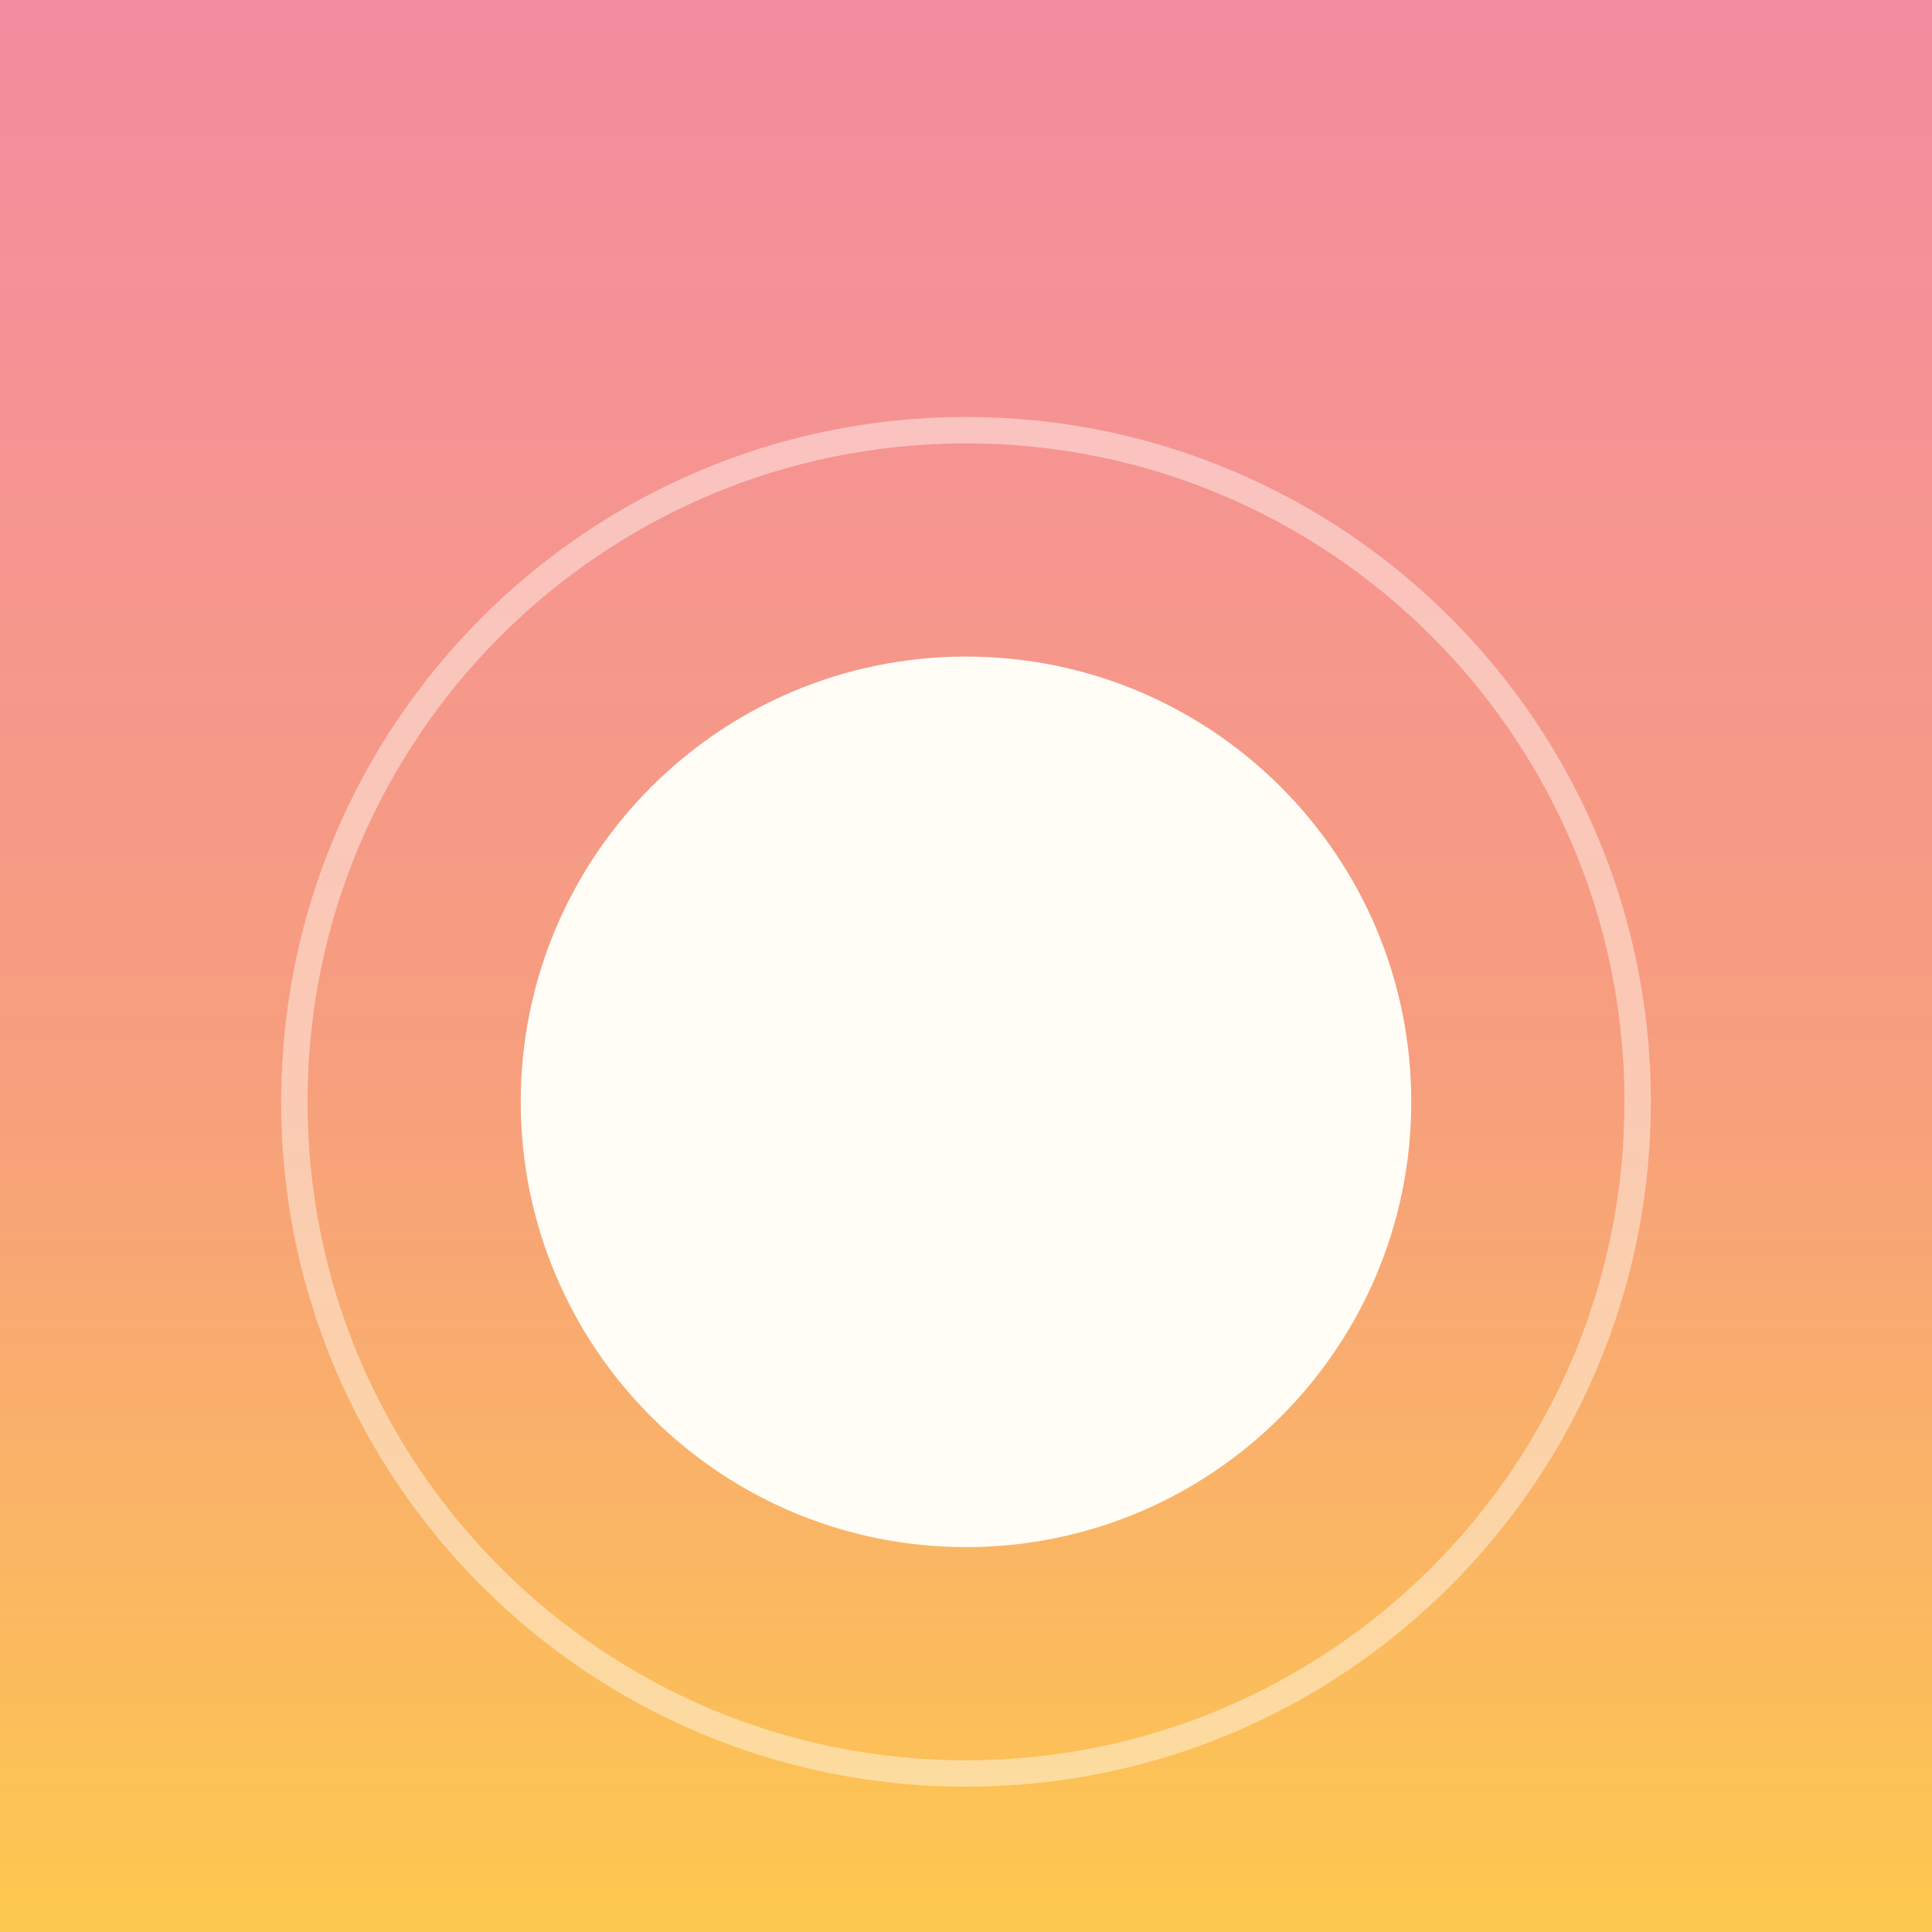
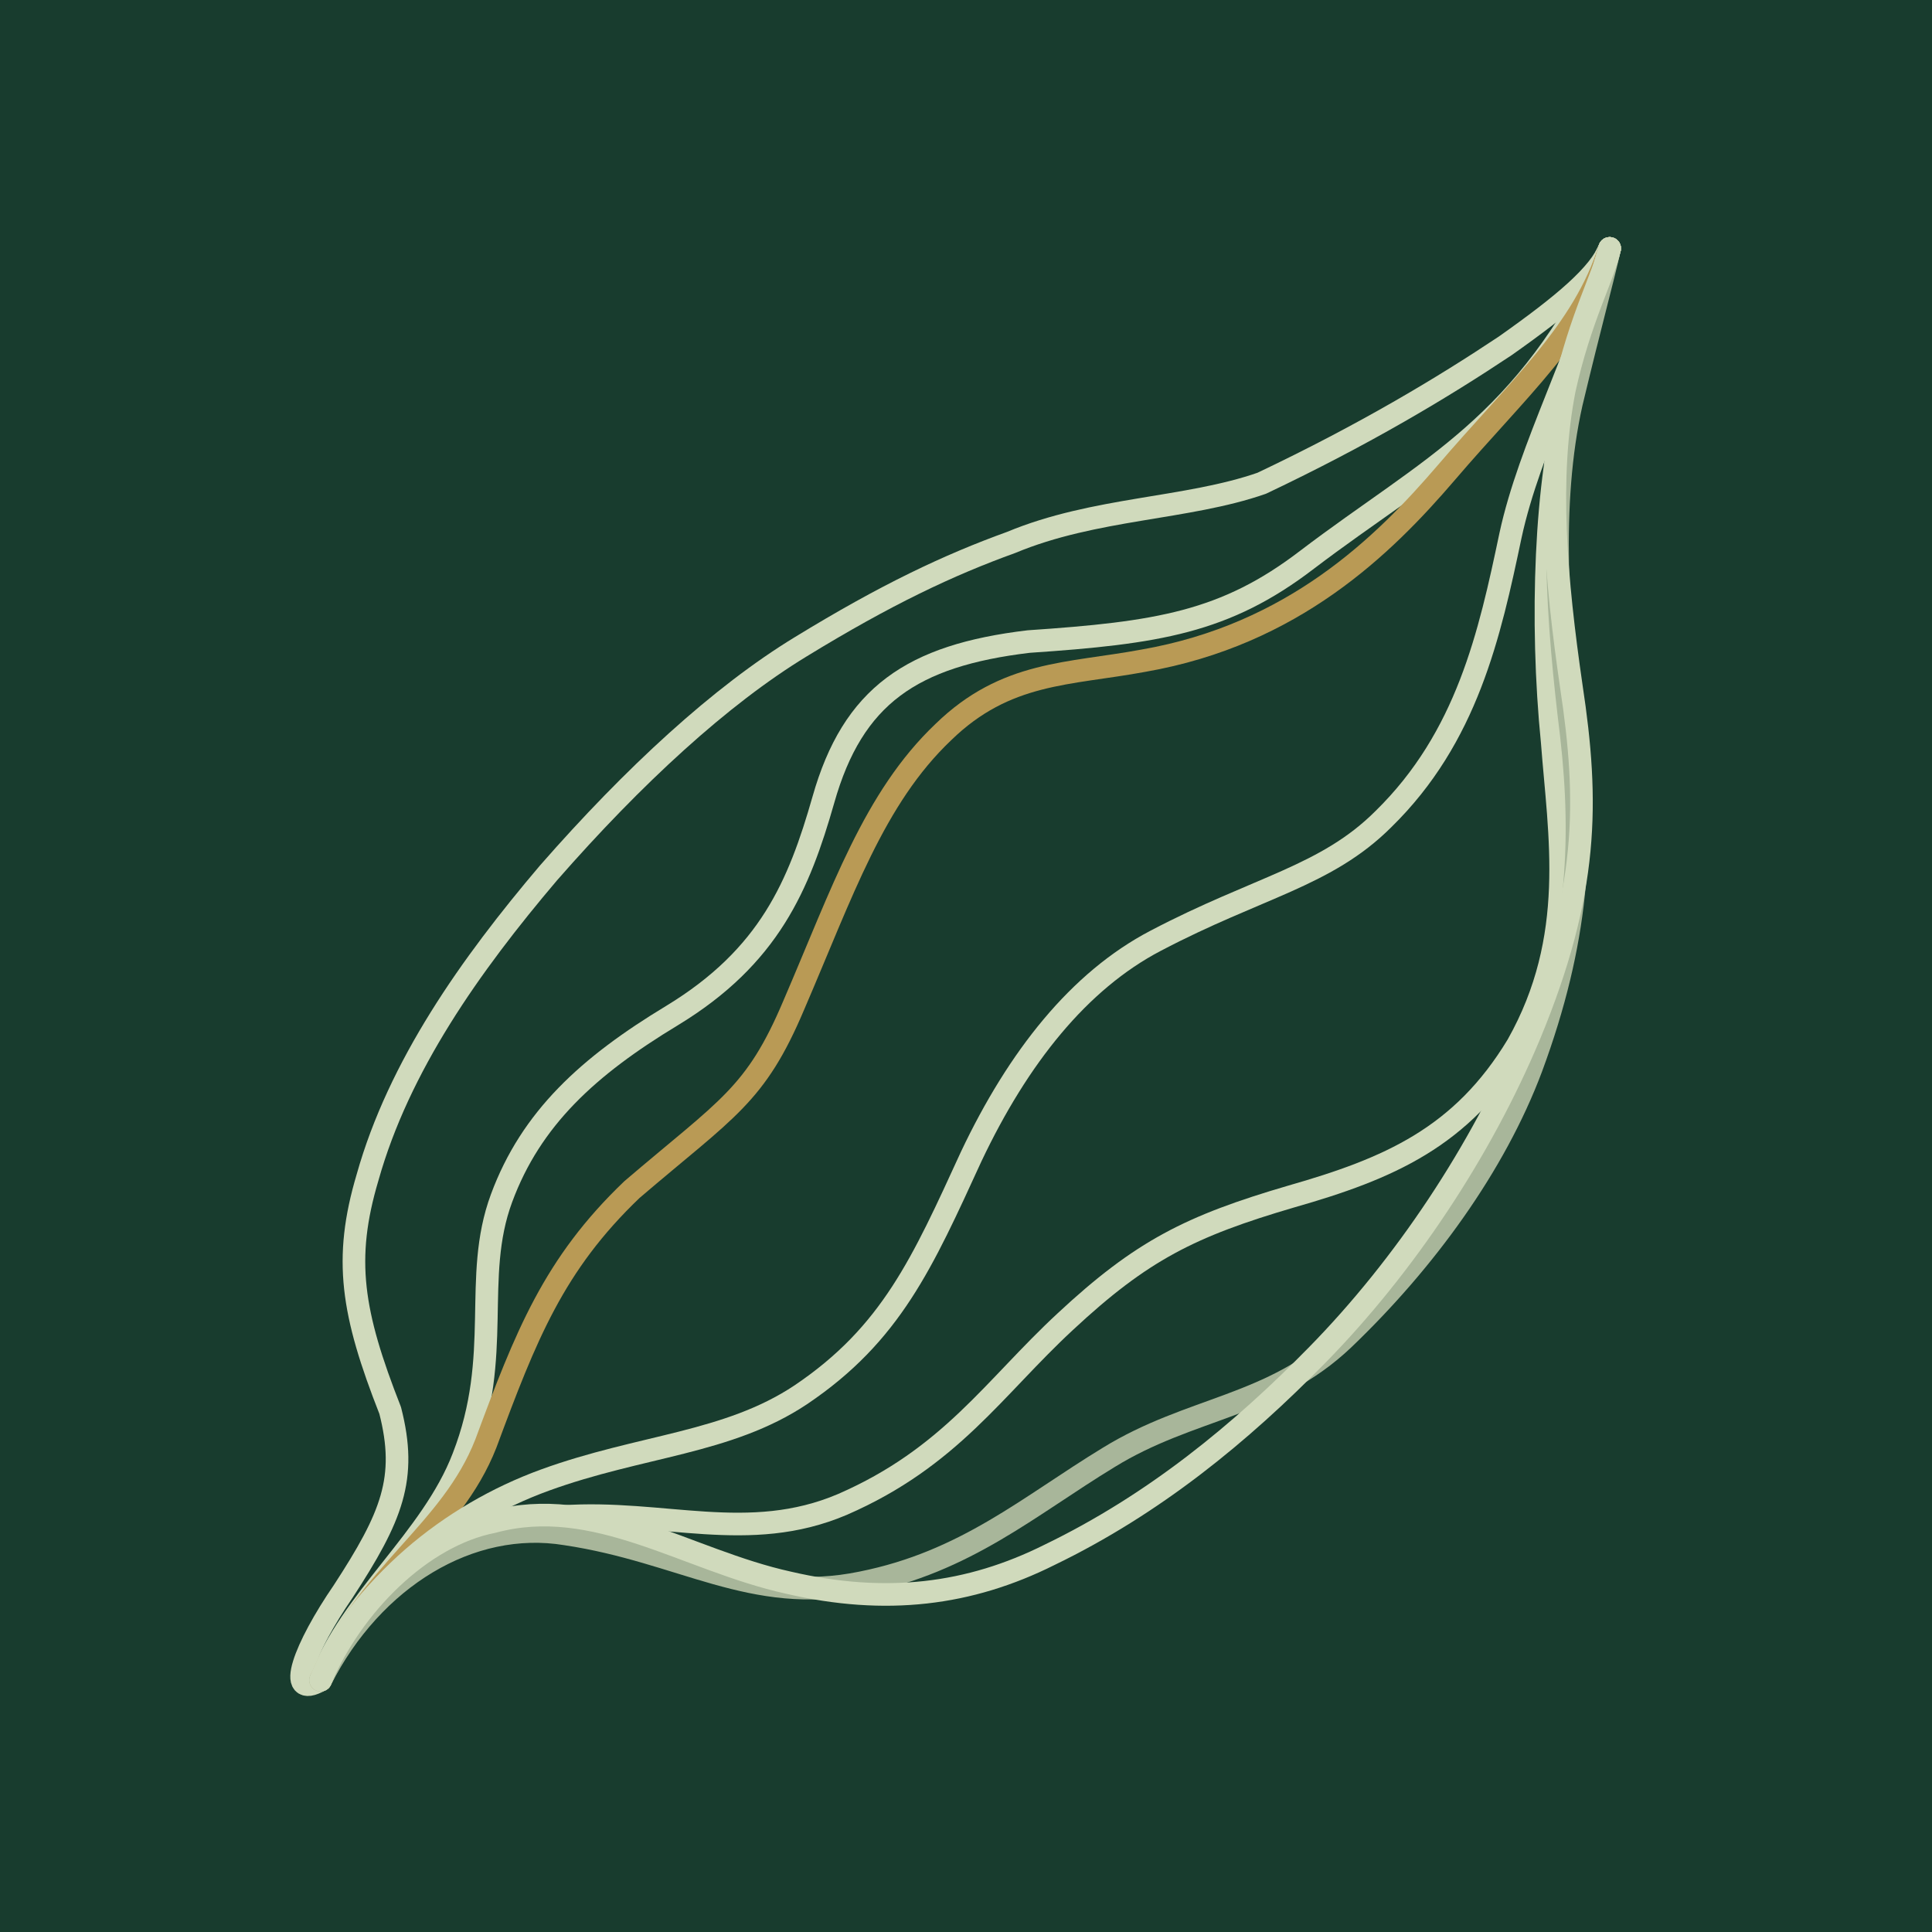
- <svg xmlns="http://www.w3.org/2000/svg" viewBox="0 0 512 512">
-   <defs>
-     <linearGradient id="sky" x1="0" y1="0" x2="0" y2="1">
-       <stop offset="0" stop-color="#F48CA0" />
-       <stop offset="0.55" stop-color="#F79E7E" />
-       <stop offset="1" stop-color="#FDC94E" />
-     </linearGradient>
-   </defs>
-   <rect width="512" height="512" fill="url(#sky)" />
-   <circle cx="256" cy="292" r="178" fill="none" stroke="#FFFDF6" stroke-opacity="0.45" stroke-width="7" />
-   <circle cx="256" cy="292" r="118" fill="#FFFDF6" />
+ <svg xmlns="http://www.w3.org/2000/svg" width="512" height="512" viewBox="0 0 512 512" role="img" aria-label="Vibe Check — Breath">
+   <rect width="512" height="512" fill="#183c2e" />
+   <svg x="52" y="52" width="408" height="408" viewBox="245 40 810 885" fill="none" stroke-linecap="round" stroke-linejoin="round">
+     <path d="M279 893 C258 905 270 874 292 842 C320 799 329 777 319 738 C297 682 292 651 306 604 C324 540 365 482 410 429 C459 373 509 327 555 299 C604 269 640 252 676 239 C724 219 777 220 820 205 C879 177 924 150 960 126 C994 102 1014 85 1020 70" stroke="#d0dabc" stroke-width="13" />
+     <path d="M279 893 C296 847 343 812 361 765 C384 706 366 662 383 616 C400 570 433 540 481 511 C537 477 554 436 568 387 C585 327 619 304 686 296 C760 291 799 285 846 249 C917 195 971 173 1020 70" stroke="#d0dabc" stroke-width="13" />
+     <path d="M279 893 C307 831 354 808 374 757 C397 695 413 654 458 611 C513 564 529 557 551 505 C579 440 597 386 637 348 C673 313 709 315 752 307 C838 292 890 241 926 199 C967 151 1005 118 1020 70" stroke="#b99a55" stroke-width="13" />
+     <path d="M279 893 C303 839 353 798 408 778 C463 758 513 757 555 729 C607 694 625 653 653 592 C680 535 715 491 759 468 C818 437 857 431 890 398 C938 351 951 292 963 235 C974 184 1004 130 1020 70" stroke="#d0dabc" stroke-width="13" />
+     <path d="M279 893 C309 832 362 800 418 799 C476 795 525 815 579 792 C641 765 666 725 707 687 C751 646 779 632 837 615 C893 599 935 581 967 528 C1002 466 991 407 987 354 C980 284 983 203 997 154 C1007 115 1016 85 1020 70" stroke="#d0dabc" stroke-width="13" />
+     <path d="M279 893 C309 834 365 800 420 809 C487 819 527 850 590 837 C650 825 686 793 732 765 C779 736 826 736 867 697 C914 652 954 597 975 541 C1002 468 1005 412 998 350 C990 285 985 217 998 159 C1009 113 1016 88 1020 70" stroke="#a8b69a" stroke-width="13" />
+     <path d="M279 893 C297 850 337 810 378 802 C437 786 489 824 548 837 C604 850 652 844 698 821 C758 792 808 751 852 706 C902 655 946 589 974 522 C1008 440 1008 388 998 322 C989 260 984 202 994 151 C1003 110 1017 85 1020 70" stroke="#d0dabc" stroke-width="13" />
+   </svg>
</svg>
